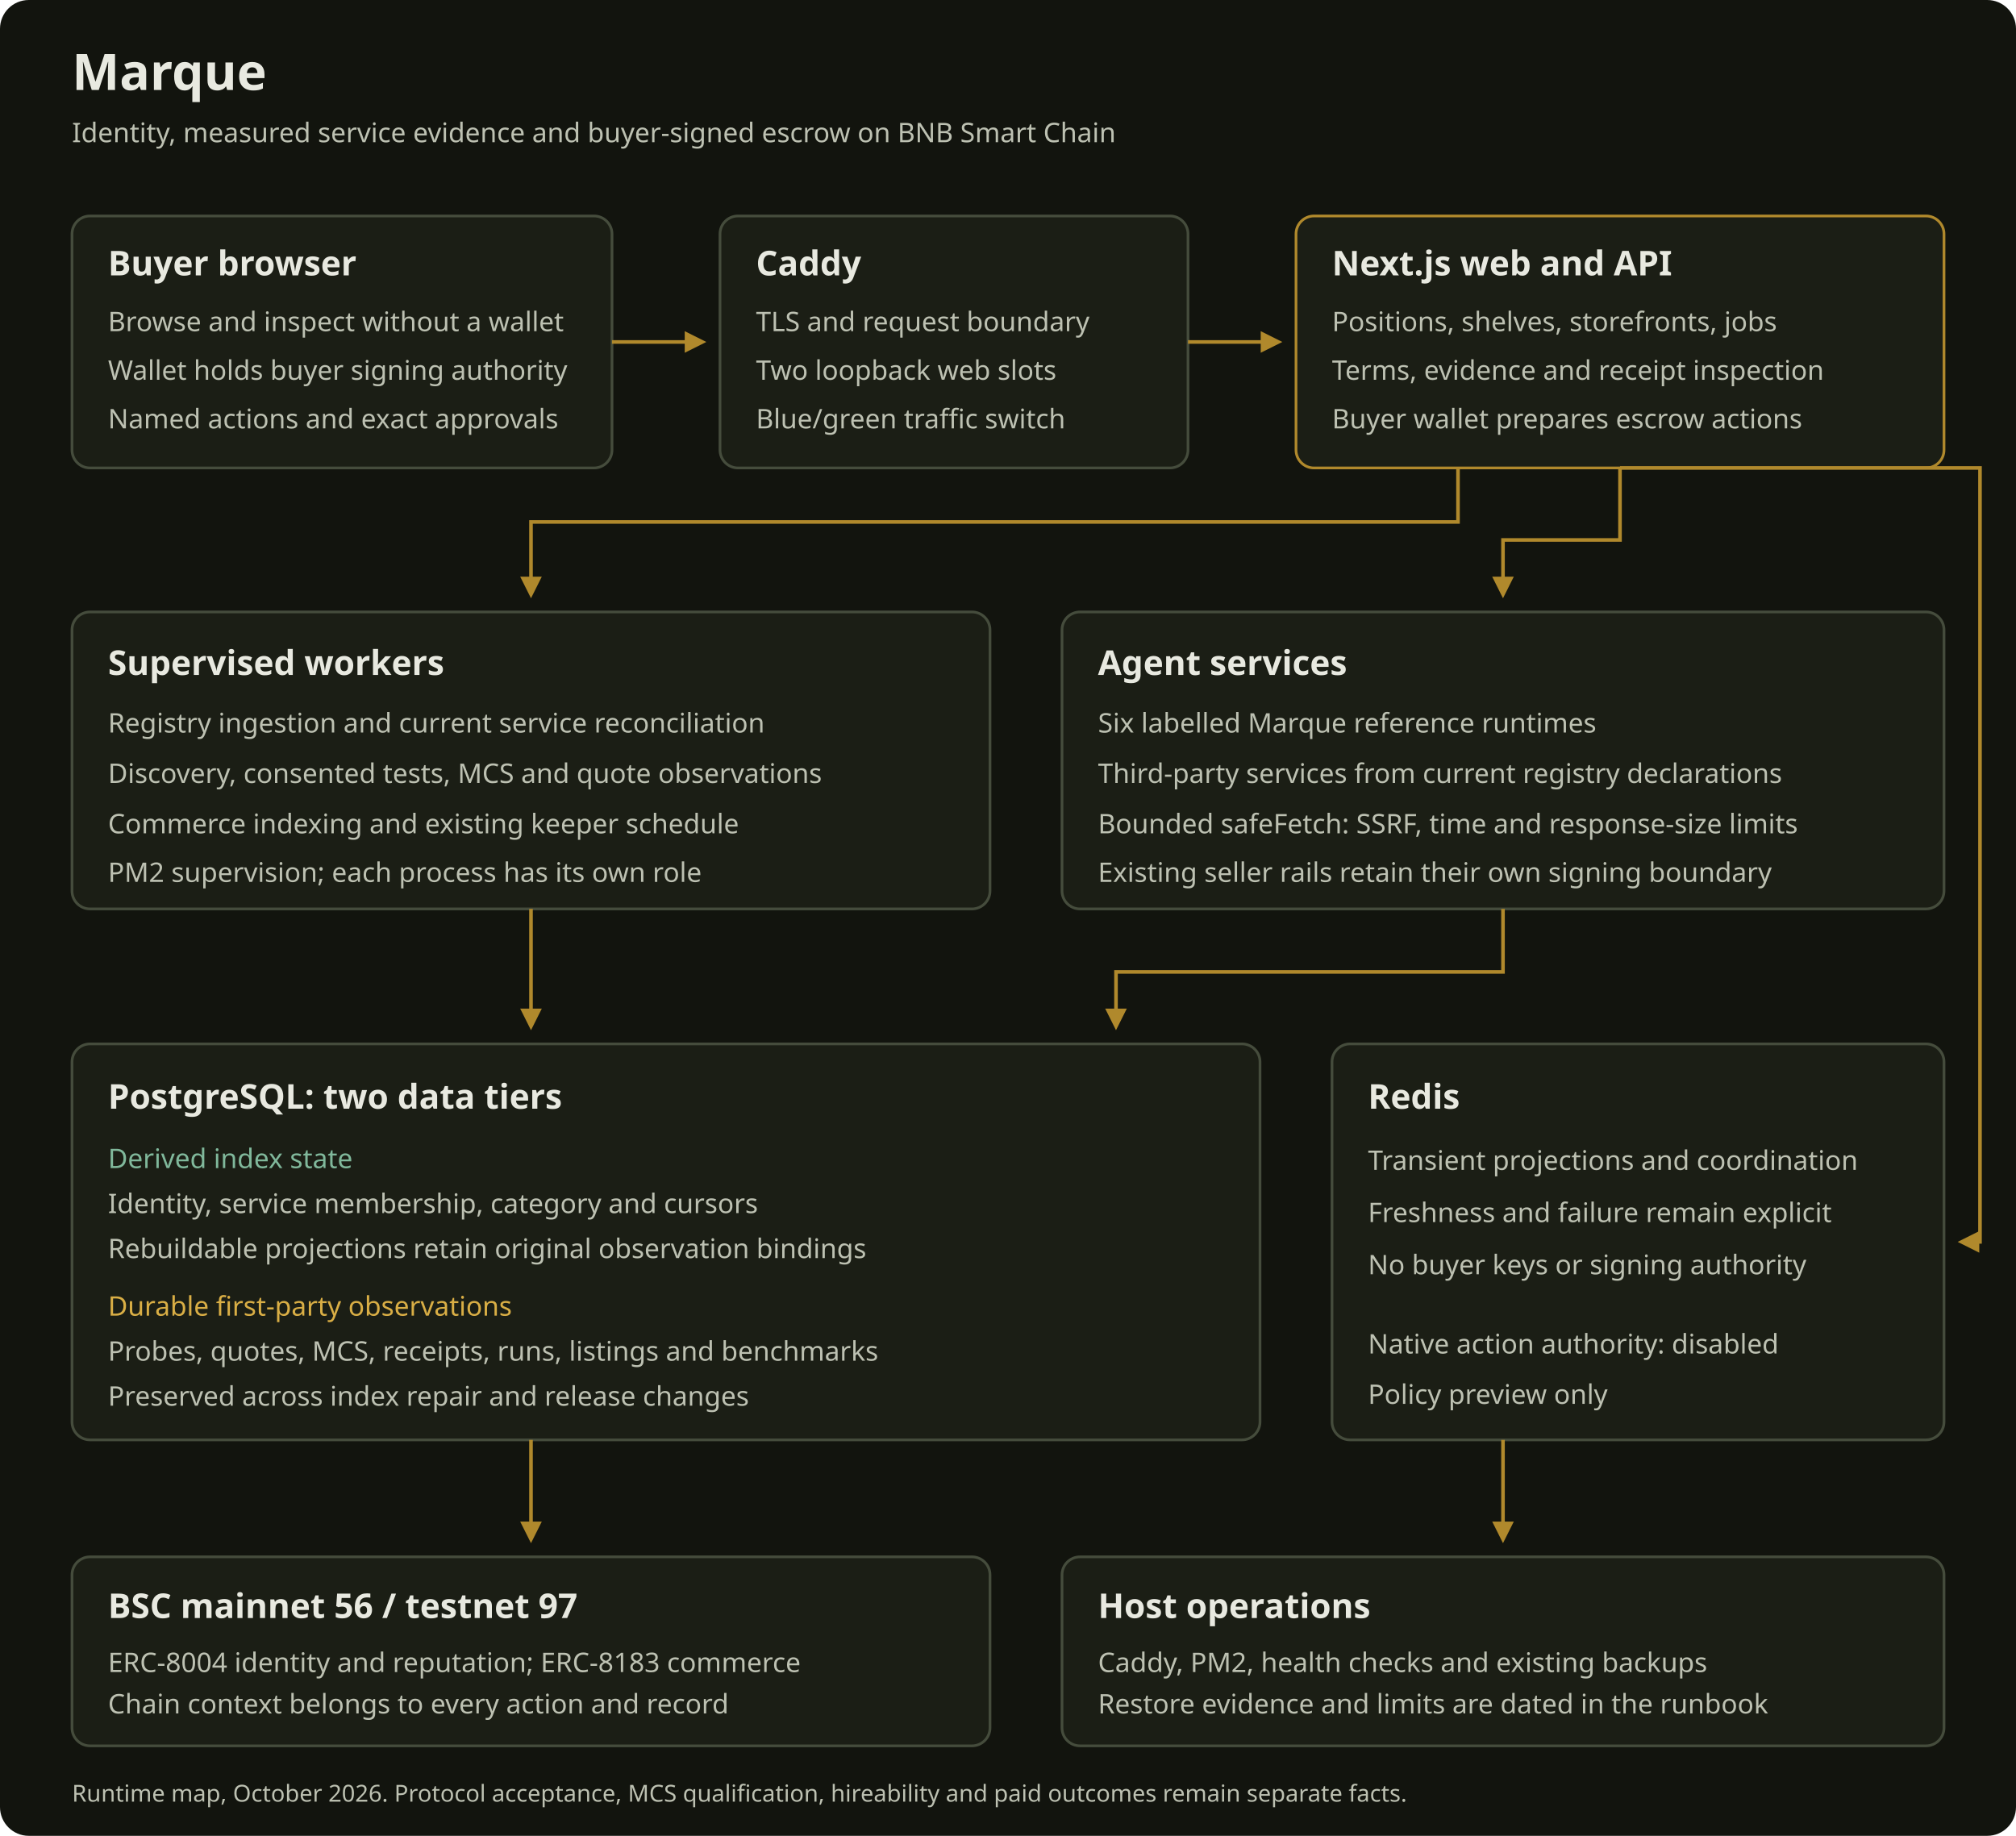
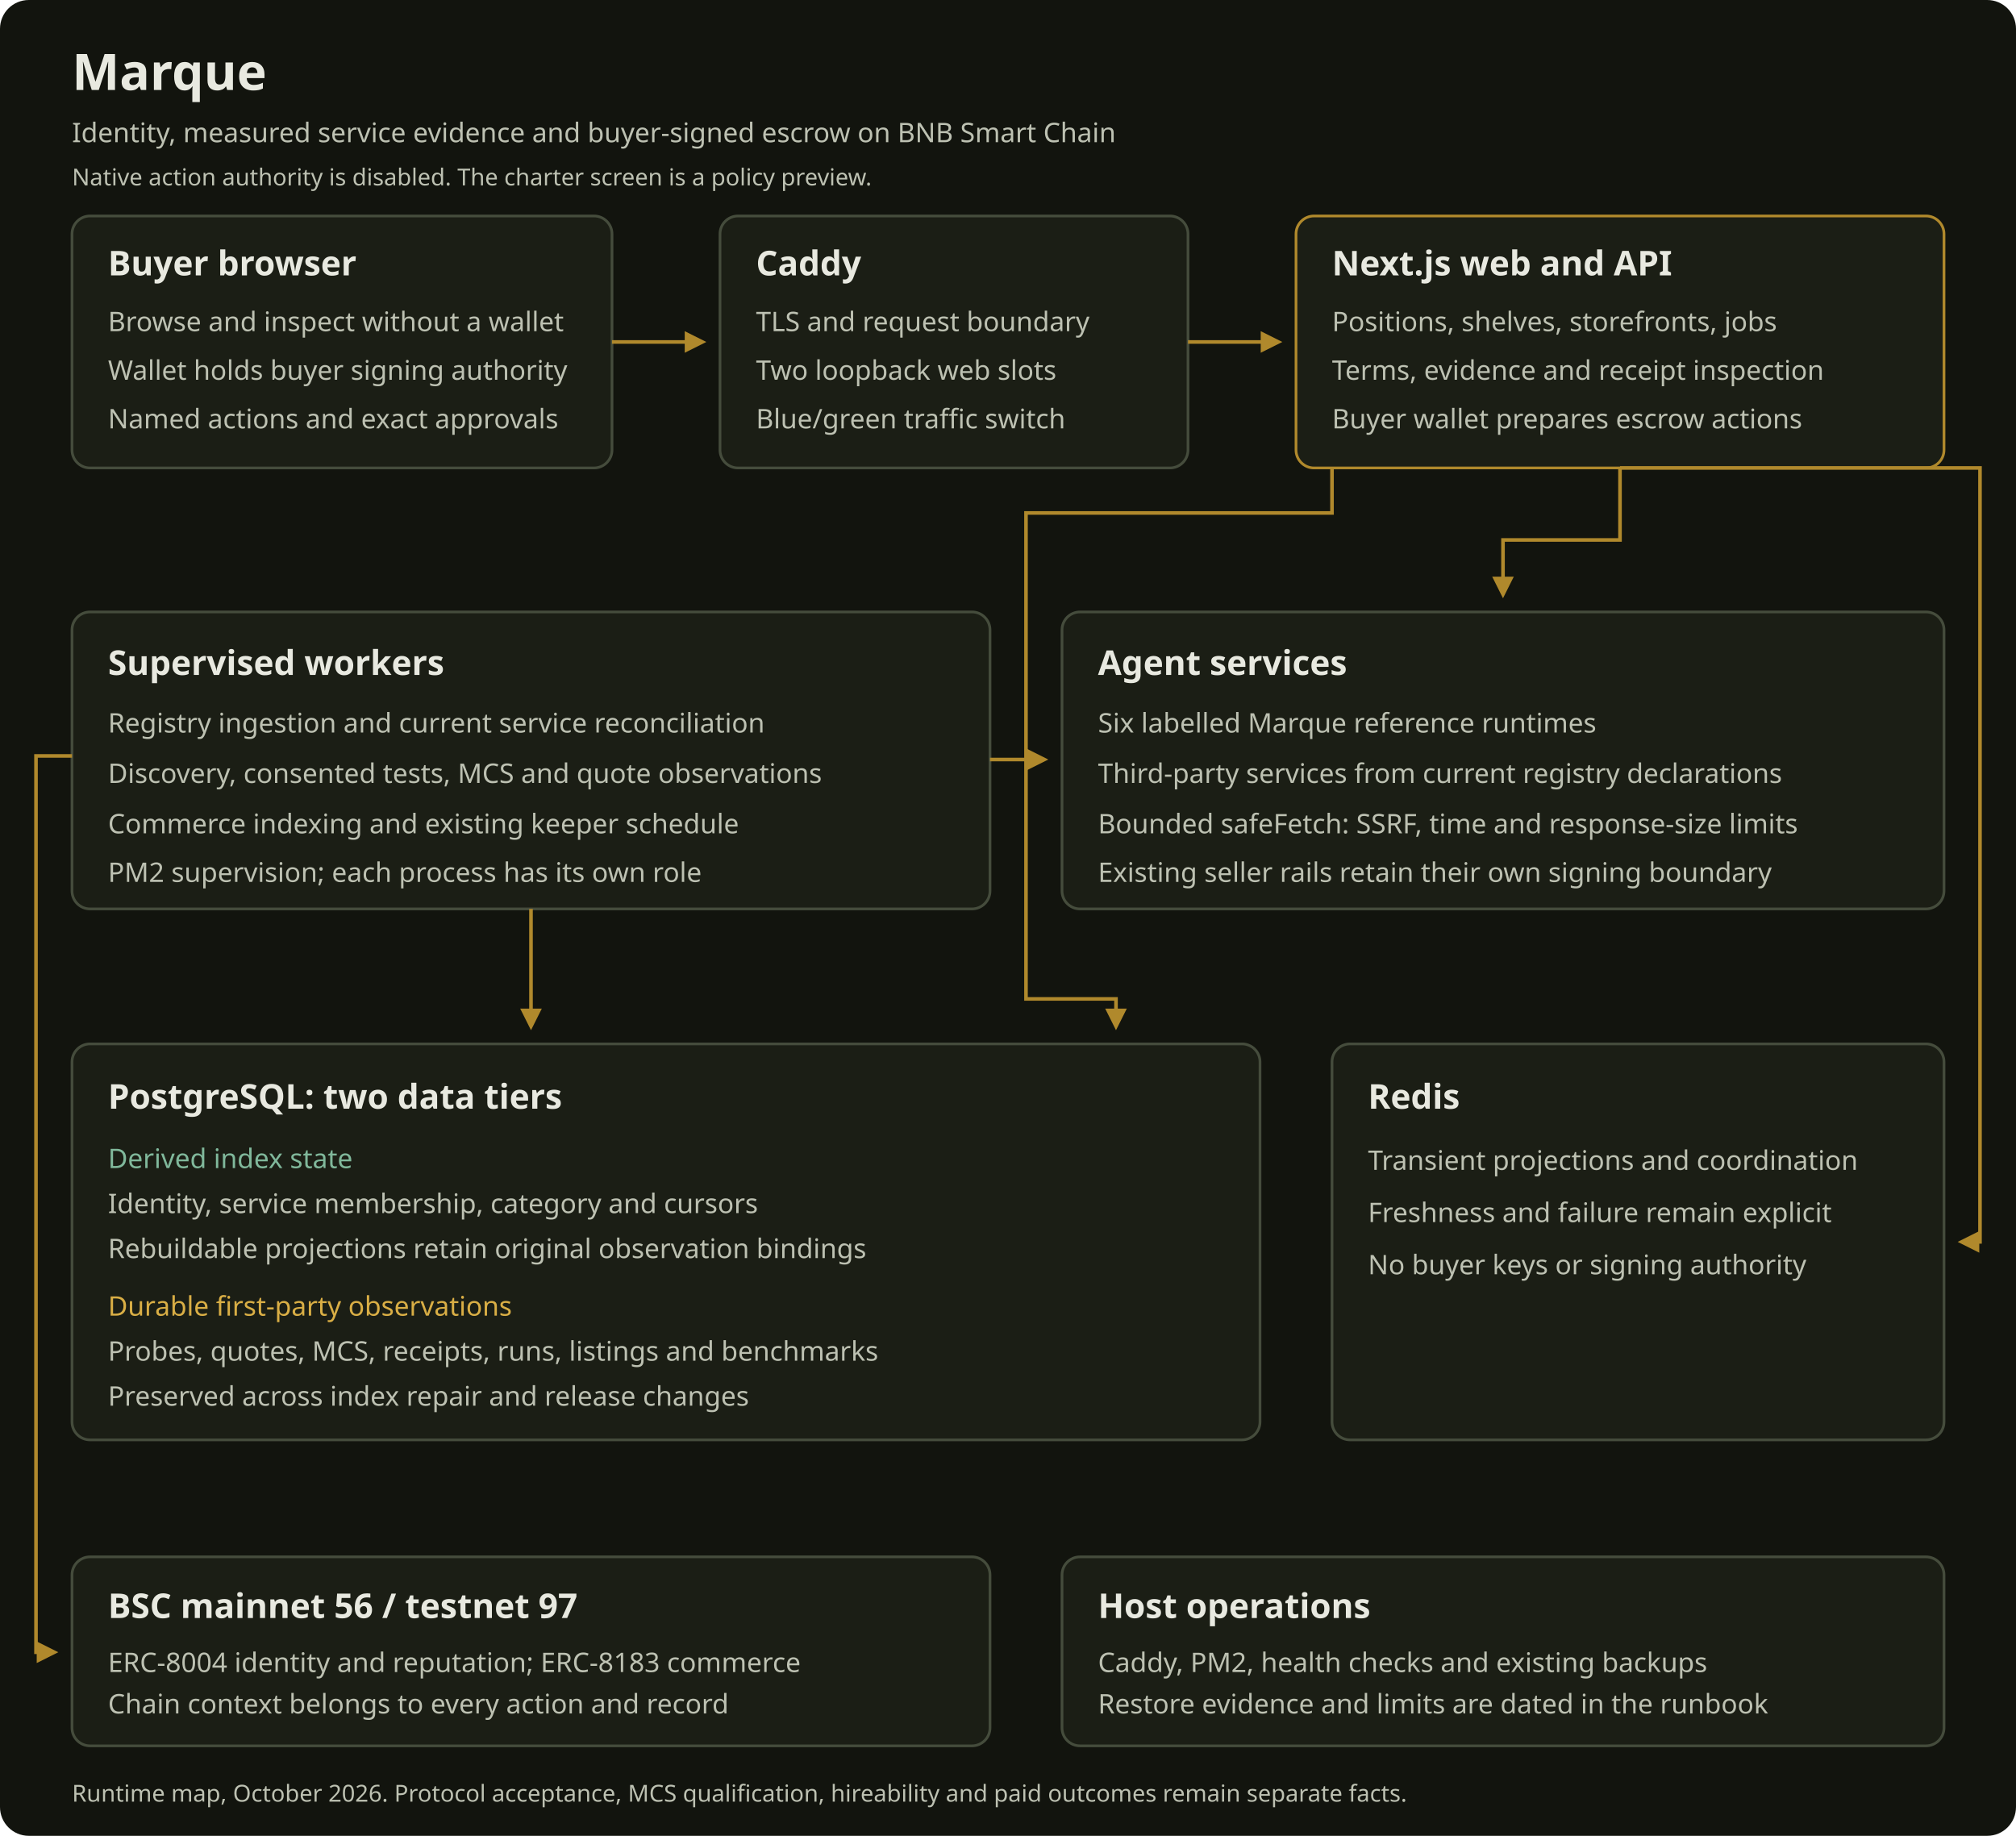
<svg xmlns="http://www.w3.org/2000/svg" viewBox="0 0 1120 1020" role="img" aria-labelledby="title desc" font-family="system-ui, sans-serif">
  <defs>
    <marker id="arrow" viewBox="0 0 10 10" refX="8" refY="5" markerWidth="6" markerHeight="6" orient="auto-start-reverse">
      <path d="M 0 0 L 10 5 L 0 10 z" fill="#b0892c" />
    </marker>
  </defs>
  <rect width="1120" height="1020" rx="16" fill="#12140e" />
  <g fill="#e8e9e0">
    <text x="40" y="50" font-size="28" font-weight="700">Marque</text>
    <text x="40" y="79" font-size="15" fill="#bdc1b2">Identity, measured service evidence and buyer-signed escrow on BNB Smart Chain</text>
  </g>
+   <text x="40" y="103" font-size="13" fill="#bdc1b2">Native action authority is disabled. The charter screen is a policy preview.</text>
  <g fill="#1b1e15" stroke="#454c3c" stroke-width="1.5">
    <rect x="40" y="120" width="300" height="140" rx="10" />
    <rect x="400" y="120" width="260" height="140" rx="10" />
    <rect x="720" y="120" width="360" height="140" rx="10" stroke="#b0892c" />
    <rect x="40" y="340" width="510" height="165" rx="10" />
    <rect x="590" y="340" width="490" height="165" rx="10" />
    <rect x="40" y="580" width="660" height="220" rx="10" />
    <rect x="740" y="580" width="340" height="220" rx="10" />
    <rect x="40" y="865" width="510" height="105" rx="10" />
    <rect x="590" y="865" width="490" height="105" rx="10" />
  </g>
  <g fill="none" stroke="#b0892c" stroke-width="2" marker-end="url(#arrow)">
    <path d="M340 190H390" />
    <path d="M660 190H710" />
    <path d="M900 260V300H835V330" />
-     <path d="M810 260V290H295V330" />
+     <path d="M550 422H580" />
    <path d="M295 505V570" />
    <path d="M900 260H1100V690H1090" />
-     <path d="M835 505V540H620V570" />
-     <path d="M295 800V855" />
-     <path d="M835 800V855" />
+     <path d="M740 260V285H570V555H620V570" />
+     <path d="M40 420H20V918H30" />
  </g>
  <g fill="#e8e9e0" font-size="19" font-weight="650">
    <text x="60" y="153">Buyer browser</text>
    <text x="420" y="153">Caddy</text>
    <text x="740" y="153">Next.js web and API</text>
    <text x="60" y="375">Supervised workers</text>
    <text x="610" y="375">Agent services</text>
    <text x="60" y="616">PostgreSQL: two data tiers</text>
    <text x="760" y="616">Redis</text>
    <text x="60" y="899">BSC mainnet 56 / testnet 97</text>
    <text x="610" y="899">Host operations</text>
  </g>
  <g fill="#bdc1b2" font-size="15">
    <text x="60" y="184">Browse and inspect without a wallet</text>
    <text x="60" y="211">Wallet holds buyer signing authority</text>
    <text x="60" y="238">Named actions and exact approvals</text>
    <text x="420" y="184">TLS and request boundary</text>
    <text x="420" y="211">Two loopback web slots</text>
    <text x="420" y="238">Blue/green traffic switch</text>
    <text x="740" y="184">Positions, shelves, storefronts, jobs</text>
    <text x="740" y="211">Terms, evidence and receipt inspection</text>
    <text x="740" y="238">Buyer wallet prepares escrow actions</text>
    <text x="60" y="407">Registry ingestion and current service reconciliation</text>
    <text x="60" y="435">Discovery, consented tests, MCS and quote observations</text>
    <text x="60" y="463">Commerce indexing and existing keeper schedule</text>
    <text x="60" y="490">PM2 supervision; each process has its own role</text>
    <text x="610" y="407">Six labelled Marque reference runtimes</text>
    <text x="610" y="435">Third-party services from current registry declarations</text>
    <text x="610" y="463">Bounded safeFetch: SSRF, time and response-size limits</text>
    <text x="610" y="490">Existing seller rails retain their own signing boundary</text>
    <text x="60" y="649" fill="#80b89b">Derived index state</text>
    <text x="60" y="674">Identity, service membership, category and cursors</text>
    <text x="60" y="699">Rebuildable projections retain original observation bindings</text>
    <text x="60" y="731" fill="#d9ae45">Durable first-party observations</text>
    <text x="60" y="756">Probes, quotes, MCS, receipts, runs, listings and benchmarks</text>
    <text x="60" y="781">Preserved across index repair and release changes</text>
    <text x="760" y="650">Transient projections and coordination</text>
    <text x="760" y="679">Freshness and failure remain explicit</text>
    <text x="760" y="708">No buyer keys or signing authority</text>
-     <text x="760" y="752">Native action authority: disabled</text>
-     <text x="760" y="780">Policy preview only</text>
    <text x="60" y="929">ERC-8004 identity and reputation; ERC-8183 commerce</text>
    <text x="60" y="952">Chain context belongs to every action and record</text>
    <text x="610" y="929">Caddy, PM2, health checks and existing backups</text>
    <text x="610" y="952">Restore evidence and limits are dated in the runbook</text>
  </g>
  <text x="40" y="1001" font-size="13" fill="#bdc1b2">Runtime map, October 2026. Protocol acceptance, MCS qualification, hireability and paid outcomes remain separate facts.</text>
</svg>
